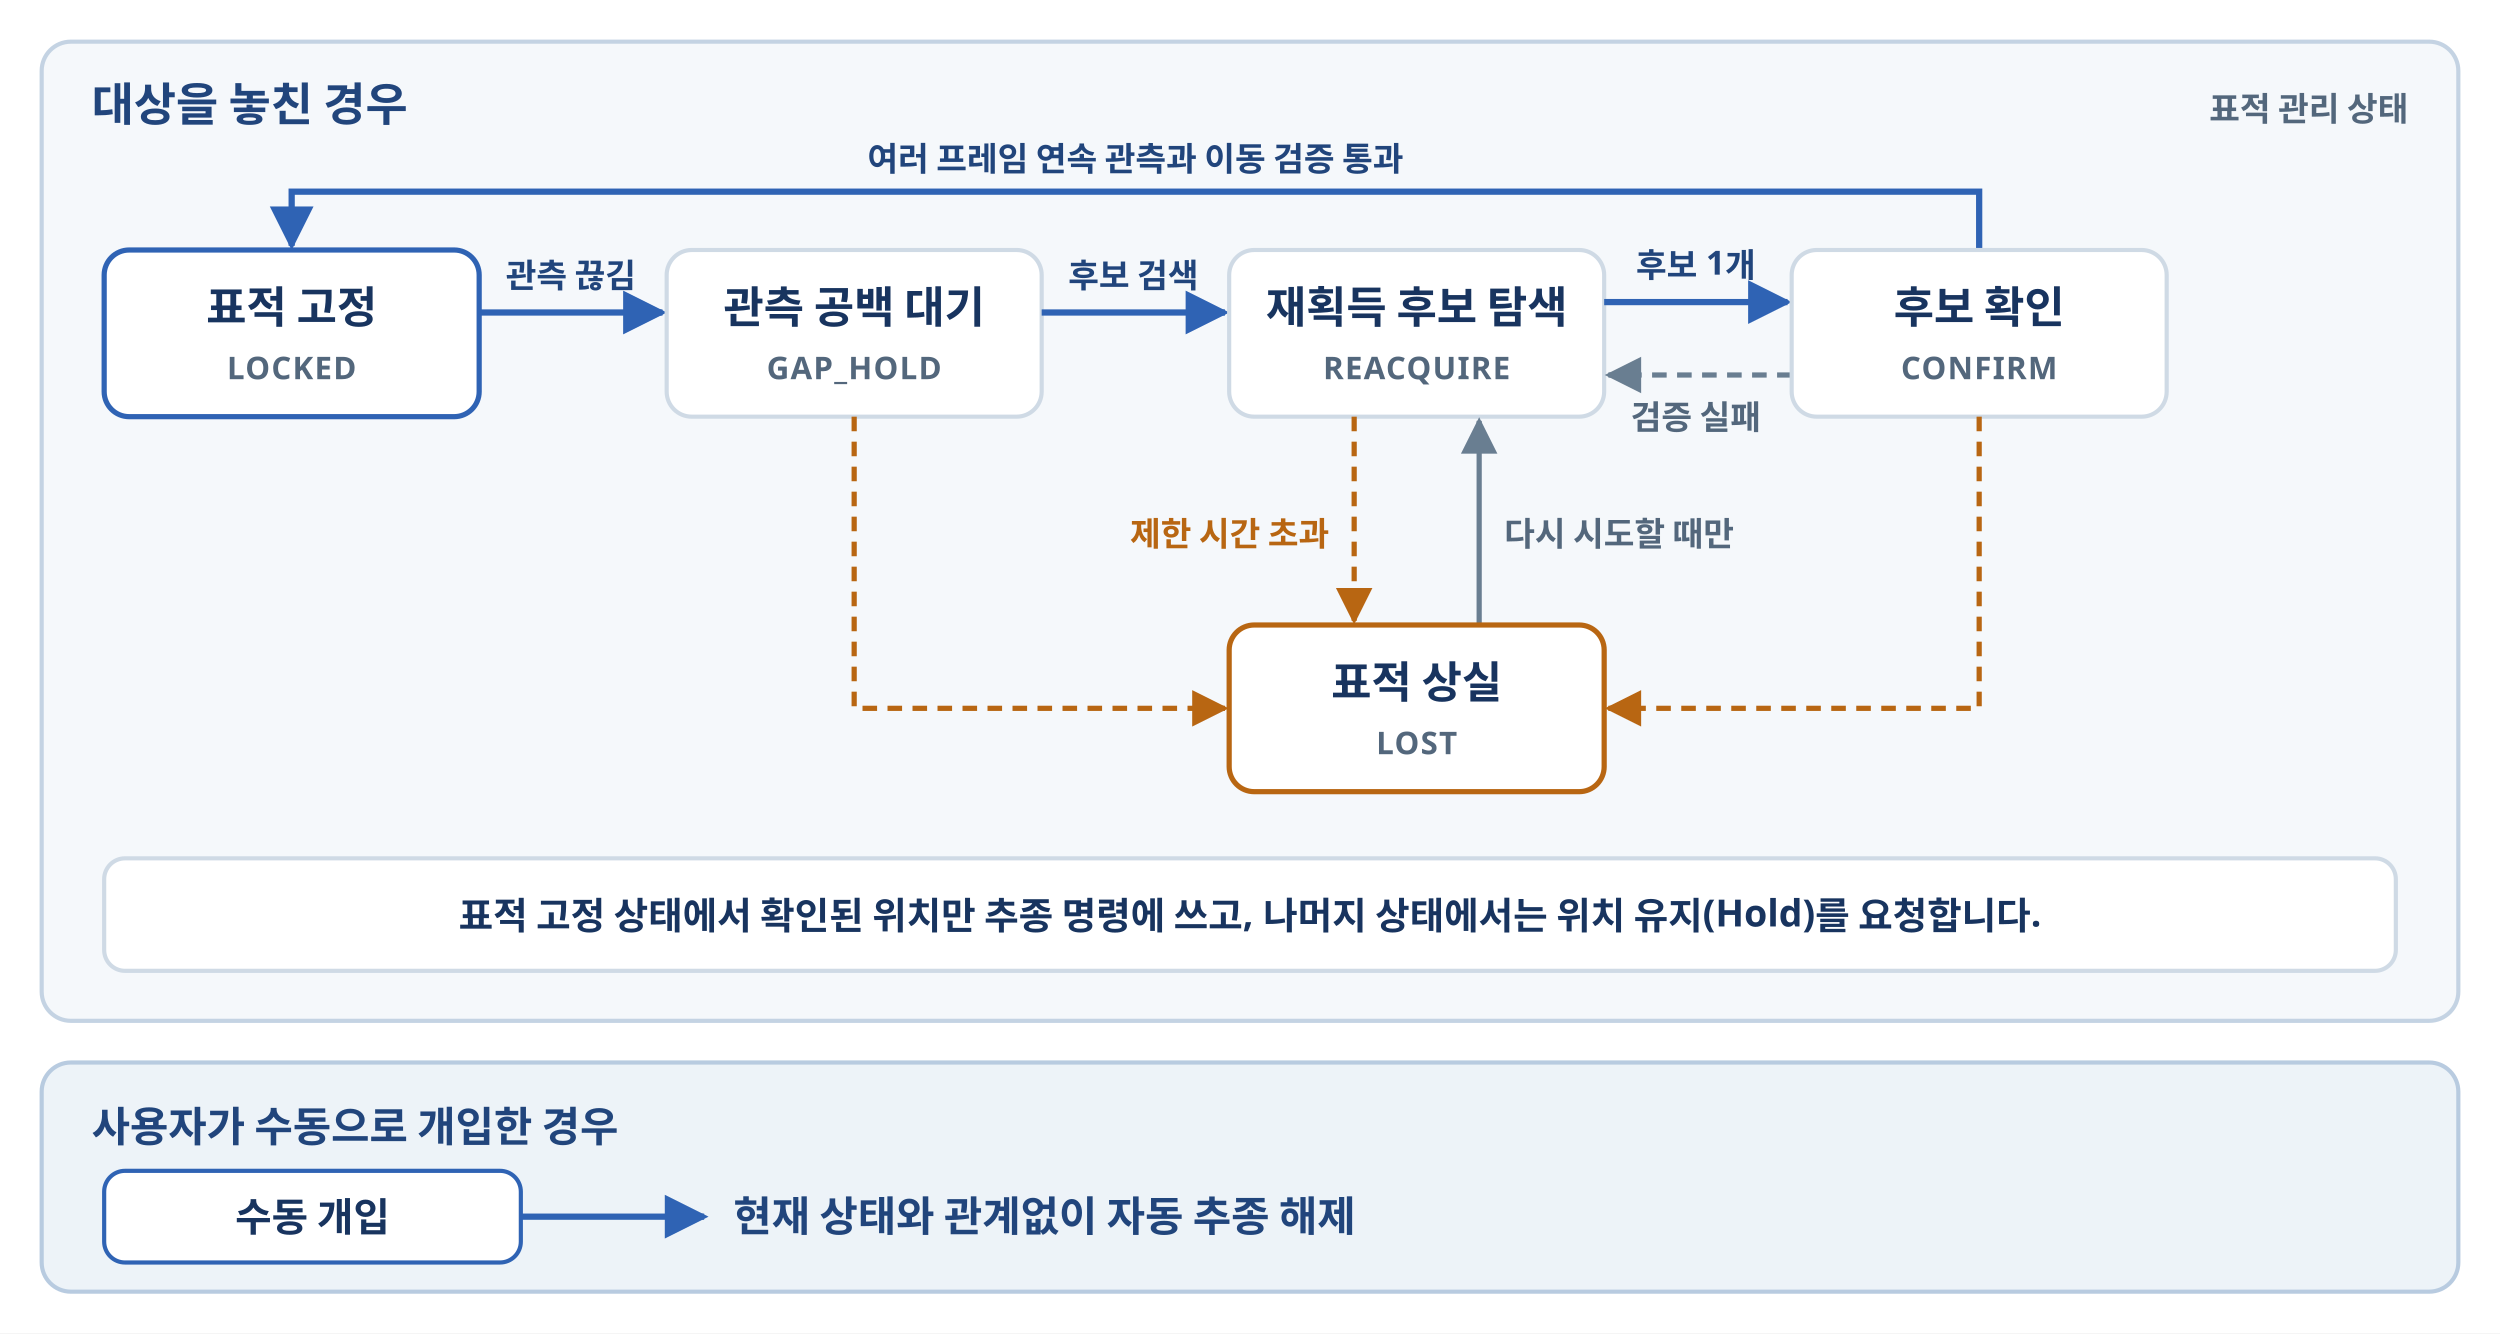
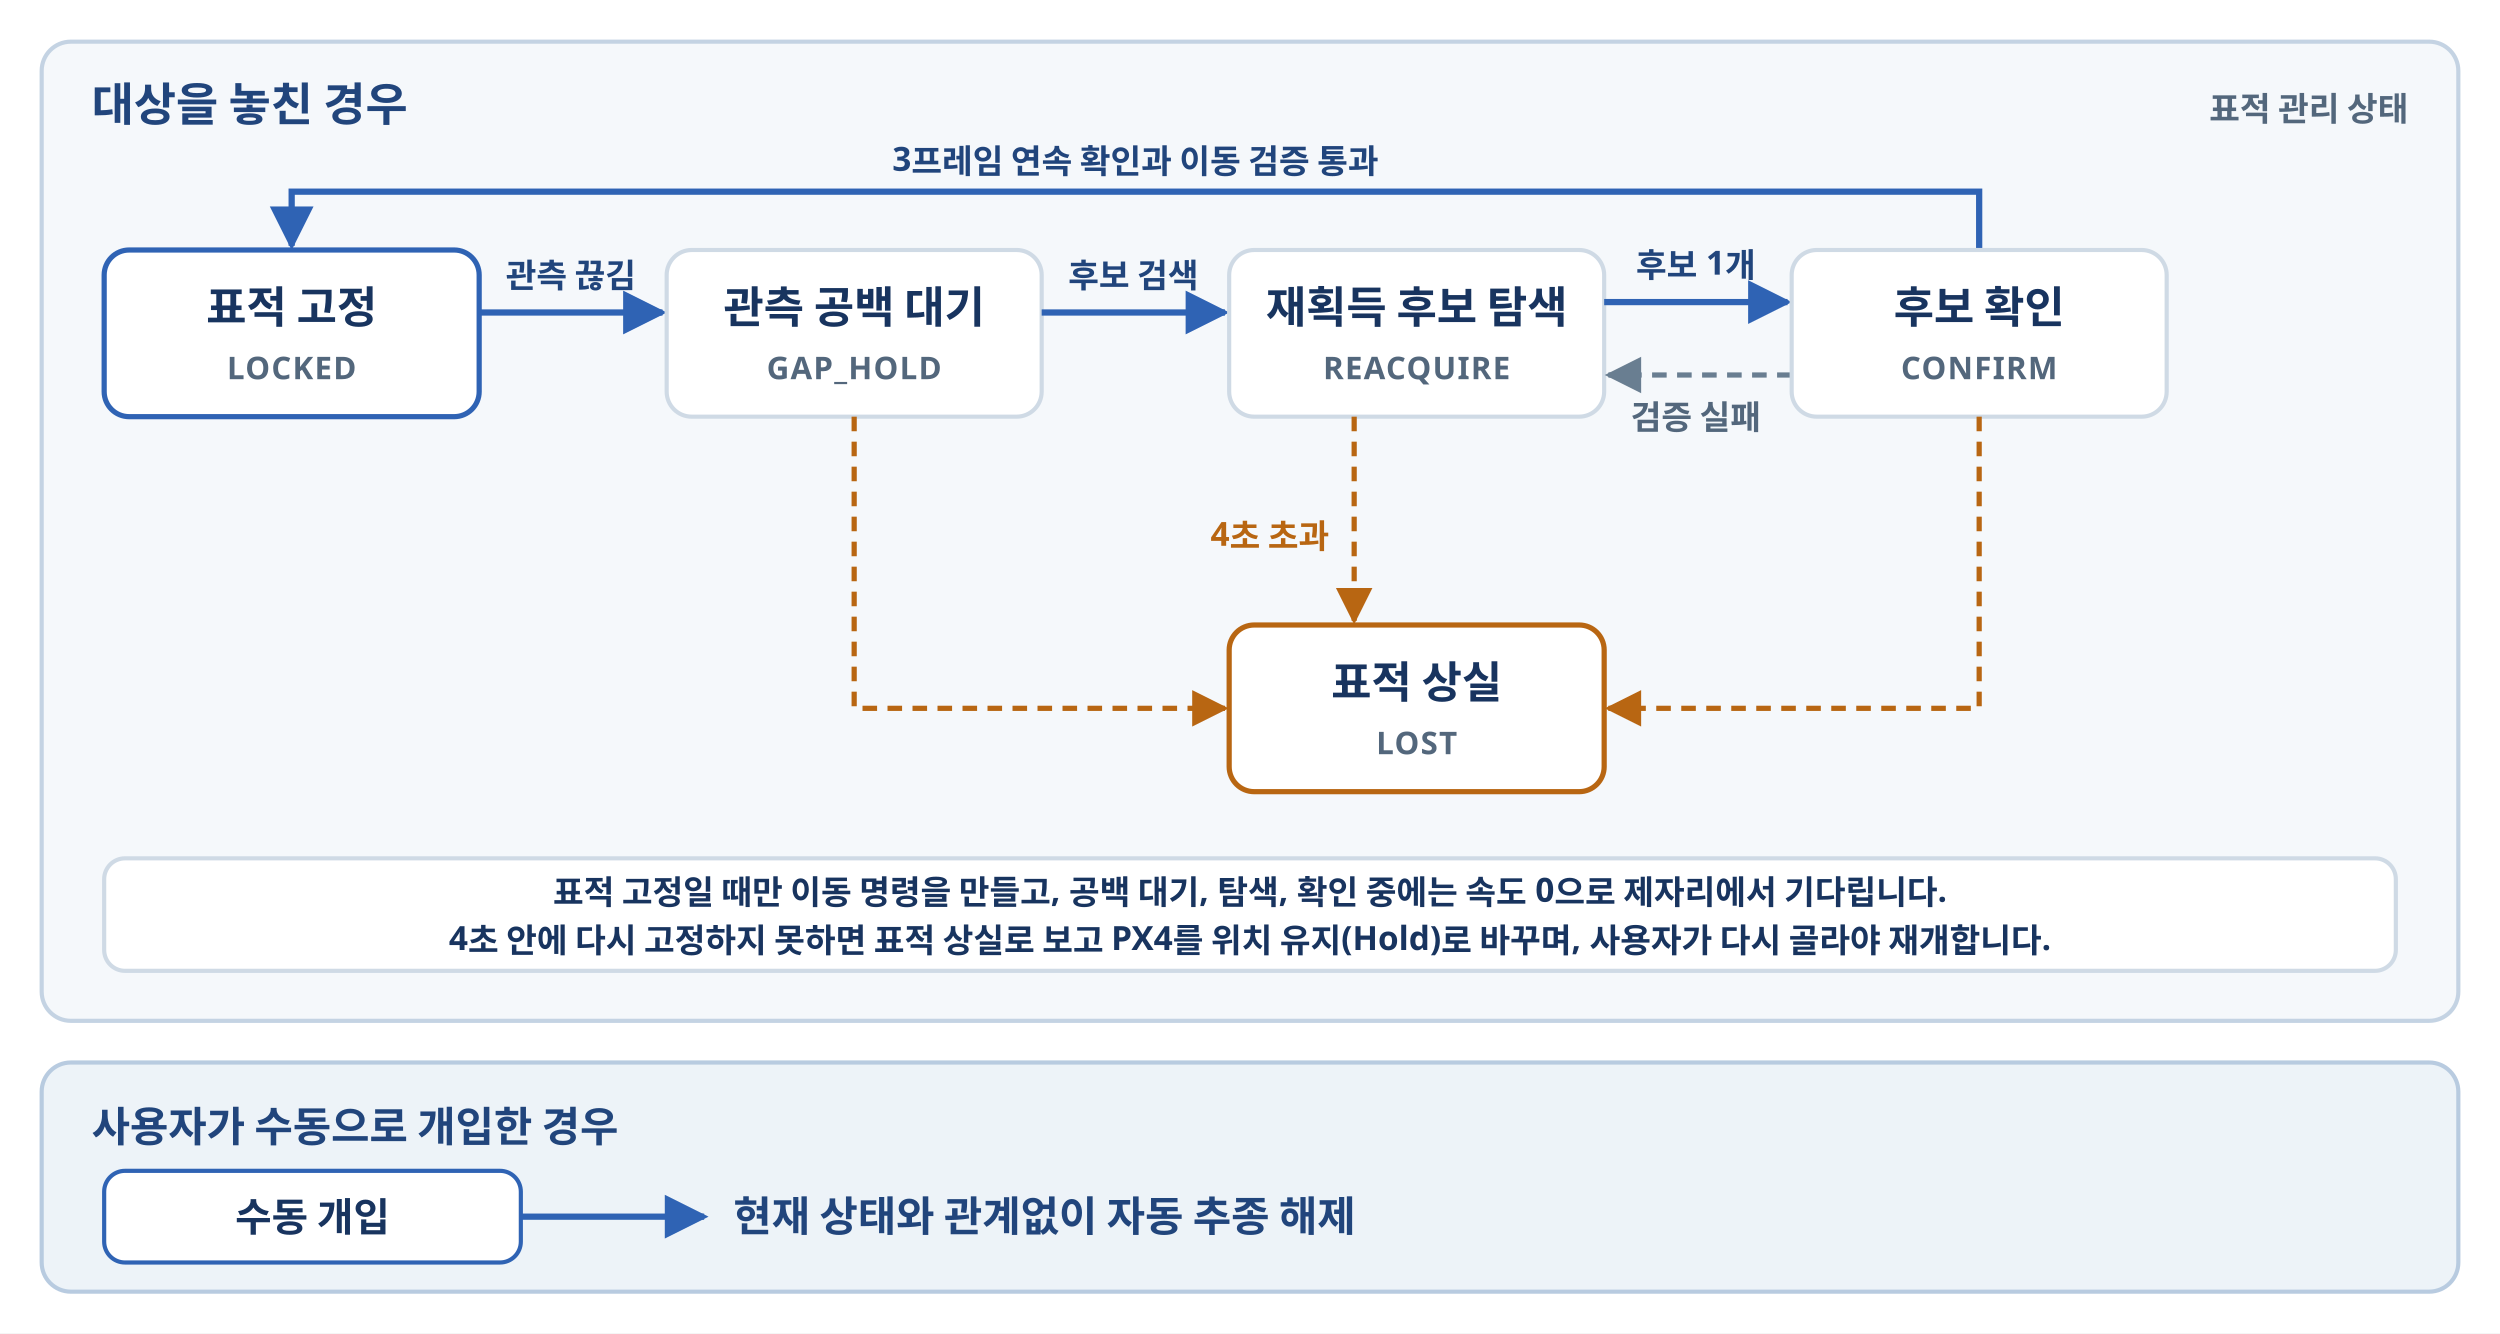
<svg xmlns="http://www.w3.org/2000/svg" width="1200" height="640" viewBox="0 0 1200 640" role="img" aria-labelledby="title desc">
  <defs>
    <marker id="blue" viewBox="0 0 10 10" refX="9" refY="5" markerWidth="7" markerHeight="7" orient="auto">
      <path d="M0 0 10 5 0 10Z" fill="#2f63b4" />
    </marker>
    <marker id="amber" viewBox="0 0 10 10" refX="9" refY="5" markerWidth="7" markerHeight="7" orient="auto">
      <path d="M0 0 10 5 0 10Z" fill="#b86612" />
    </marker>
    <marker id="gray" viewBox="0 0 10 10" refX="9" refY="5" markerWidth="7" markerHeight="7" orient="auto">
      <path d="M0 0 10 5 0 10Z" fill="#697e91" />
    </marker>
  </defs>
  <style>text{font-family:Pretendard,"Noto Sans KR","Malgun Gothic",sans-serif;font-weight:650}.st{font-size:21px;fill:#18345f}.code{font-size:15px;fill:#53677c;letter-spacing:.04em}.lb{font-size:16px;fill:#21457c}.lb-muted{font-size:16px;fill:#53677c}.lb-amber{font-size:16px;fill:#b86612}</style>
  <rect width="1200" height="640" fill="#fff" />
  <rect x="20" y="20" width="1160" height="470" rx="14" fill="#f5f8fb" stroke="#c4d3e3" stroke-width="2" />
  <text x="44" y="58" font-size="22" fill="#21457c">대상을 놓친 경우</text>
  <text x="1156" y="58" text-anchor="end" font-size="16" fill="#53677c">표적 관리 상태</text>
  <path d="M950 120V92H140V118" fill="none" stroke="#2f63b4" stroke-width="3" marker-end="url(#blue)" />
-   <text x="545" y="82" text-anchor="middle" class="lb">여러 프레임 연속 관측과 이동 검증 통과</text>
+   <text x="545" y="82" text-anchor="middle" class="lb">3프레임 연속 확인과 이동 검증 통과</text>
  <rect x="50" y="120" width="180" height="80" rx="12" fill="#fff" stroke="#2f63b4" stroke-width="2.5" />
  <text x="140" y="155" text-anchor="middle" class="st">표적 고정</text>
  <text x="140" y="182" text-anchor="middle" class="code">LOCKED</text>
  <path d="M230 150H318" fill="none" stroke="#2f63b4" stroke-width="3" marker-end="url(#blue)" />
  <text x="274" y="138" text-anchor="middle" class="lb">관측 끊김</text>
  <rect x="320" y="120" width="180" height="80" rx="12" fill="#fff" stroke="#cfdae5" stroke-width="2" />
  <text x="410" y="155" text-anchor="middle" class="st">관측 공백 대기</text>
  <text x="410" y="182" text-anchor="middle" class="code">GAP_HOLD</text>
  <path d="M500 150H588" fill="none" stroke="#2f63b4" stroke-width="3" marker-end="url(#blue)" />
  <text x="544" y="138" text-anchor="middle" class="lb">후보 검색</text>
  <rect x="590" y="120" width="180" height="80" rx="12" fill="#fff" stroke="#cfdae5" stroke-width="2" />
  <text x="680" y="155" text-anchor="middle" class="st">재획득 후보 탐색</text>
  <text x="680" y="182" text-anchor="middle" class="code">REACQUIRE</text>
  <path d="M770 145H858" fill="none" stroke="#2f63b4" stroke-width="3" marker-end="url(#blue)" />
  <text x="814" y="133" text-anchor="middle" class="lb">후보 1개</text>
  <path d="M860 180H772" fill="none" stroke="#697e91" stroke-width="2.5" stroke-dasharray="7 5" marker-end="url(#gray)" />
  <text x="814" y="206" text-anchor="middle" class="lb-muted">검증 실패</text>
  <rect x="860" y="120" width="180" height="80" rx="12" fill="#fff" stroke="#cfdae5" stroke-width="2" />
  <text x="950" y="155" text-anchor="middle" class="st">후보 확인</text>
  <text x="950" y="182" text-anchor="middle" class="code">CONFIRM</text>
  <path d="M410 200V340H588" fill="none" stroke="#b86612" stroke-width="2.5" stroke-dasharray="7 5" marker-end="url(#amber)" />
  <path d="M650 200V298" fill="none" stroke="#b86612" stroke-width="2.5" stroke-dasharray="7 5" marker-end="url(#amber)" />
  <path d="M950 200V340H772" fill="none" stroke="#b86612" stroke-width="2.5" stroke-dasharray="7 5" marker-end="url(#amber)" />
-   <path d="M710 300V202" fill="none" stroke="#697e91" stroke-width="2.5" marker-end="url(#gray)" />
-   <text x="638" y="262" text-anchor="end" class="lb-amber">제한 시간 초과</text>
-   <text x="722" y="262" text-anchor="start" class="lb-muted">다시 시도할 때만</text>
+   <text x="638" y="262" text-anchor="end" class="lb-amber">4초 초과</text>
  <rect x="590" y="300" width="180" height="80" rx="12" fill="#fff" stroke="#b86612" stroke-width="2.5" />
  <text x="680" y="335" text-anchor="middle" class="st">표적 상실</text>
  <text x="680" y="362" text-anchor="middle" class="code">LOST</text>
  <rect x="50" y="412" width="1100" height="54" rx="10" fill="#fff" stroke="#cfdae5" stroke-width="2" />
-   <text x="600" y="446" text-anchor="middle" font-size="18" fill="#18345f">표적 고정 상태에서 확인된 위치만 추종 명령에 쓰고, 나머지 상태에서는 위치 유지(Hold)를 요청합니다.</text>
+   <text x="600" y="434" text-anchor="middle" font-size="16" fill="#18345f">표적 고정일 때만 이동 명령을 만들고, 공백 대기, 탐색, 확인 중에는 속도 0으로 제자리에서 기다립니다.</text>
+   <text x="600" y="456" text-anchor="middle" font-size="16" fill="#18345f">4초 안에 다시 고정하지 못하면 표적 상실로 보고 PX4를 위치 유지(Hold)로 바꾸며, 사용자가 다시 골라야 재개합니다.</text>
  <rect x="20" y="510" width="1160" height="110" rx="14" fill="#edf3f8" stroke="#b8cbe0" stroke-width="2" />
  <text x="44" y="548" font-size="20" fill="#21457c">사용자가 수동으로 개입한 경우</text>
  <rect x="50" y="562" width="200" height="44" rx="10" fill="#fff" stroke="#2f63b4" stroke-width="2" />
  <text x="150" y="591" text-anchor="middle" font-size="19" fill="#18345f">수동 개입</text>
  <path d="M250 584H338" fill="none" stroke="#2f63b4" stroke-width="3" marker-end="url(#blue)" />
  <text x="352" y="591" text-anchor="start" font-size="20" fill="#21457c">현재 상태와 관계없이 자동 추종 해제</text>
</svg>
